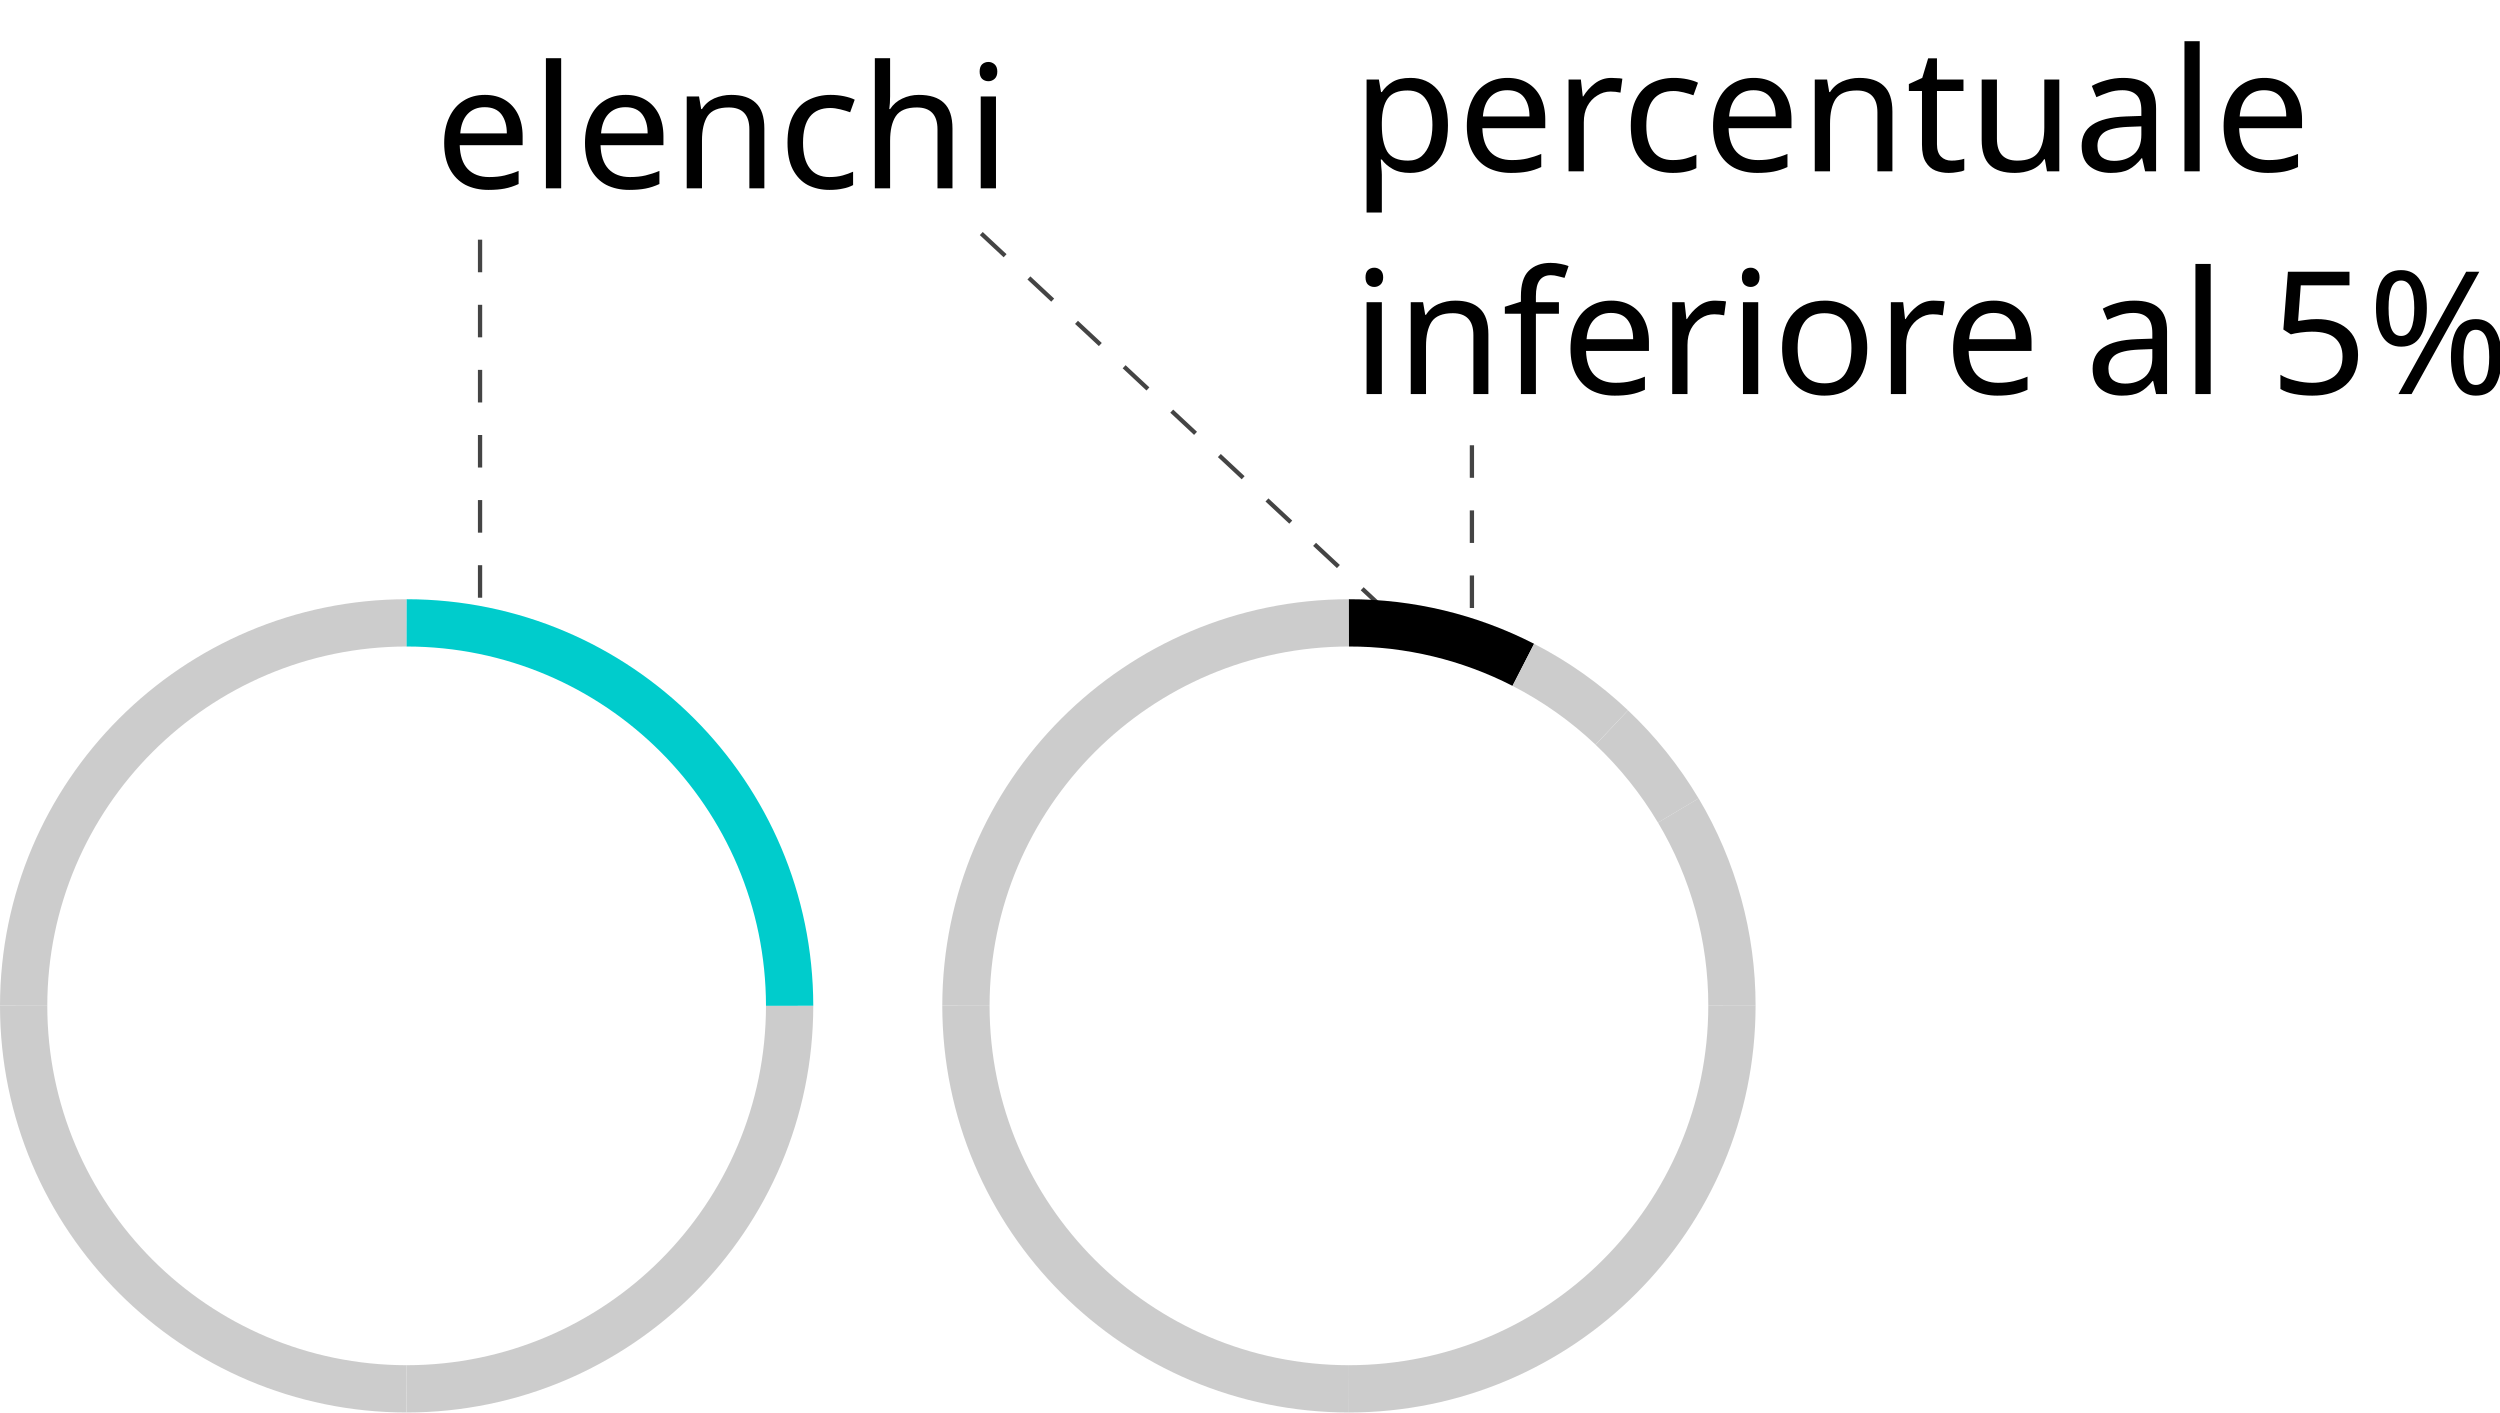
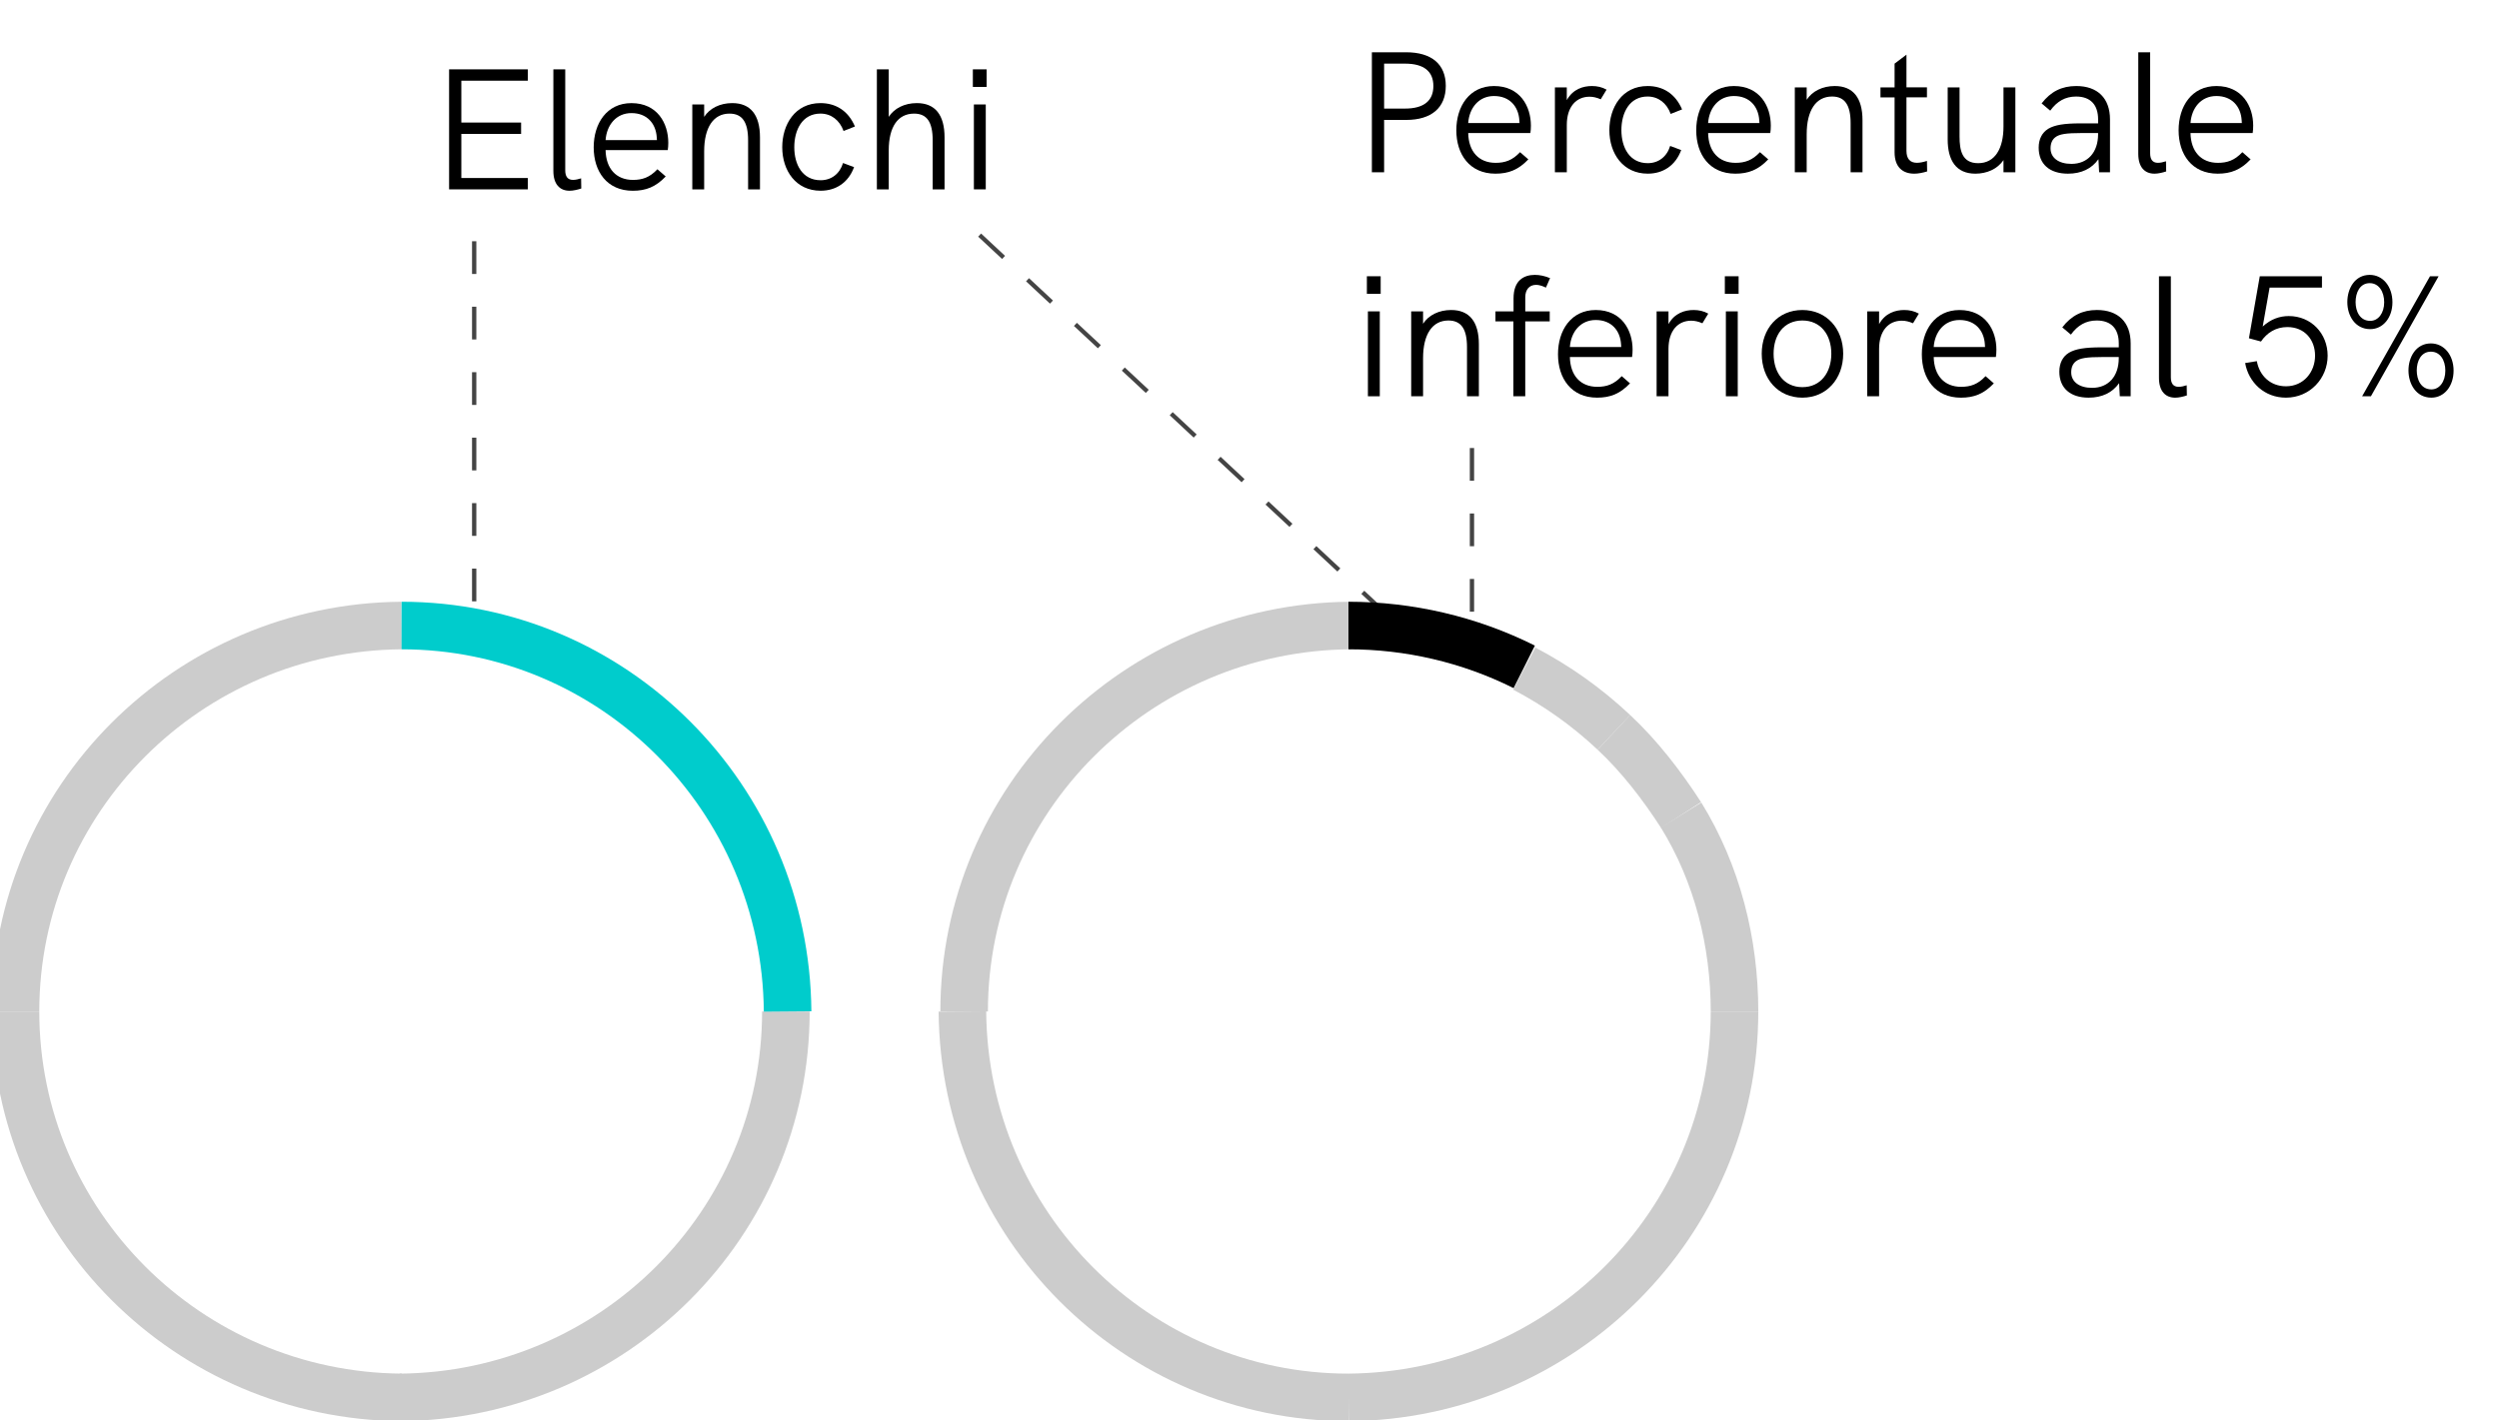
- <svg xmlns="http://www.w3.org/2000/svg" width="145.922" height="82.446" viewBox="0 0 145.922 82.446">
-   <g id="Raggruppa_4043" data-name="Raggruppa 4043" transform="translate(-0.301 35.006)">
-     <g id="Raggruppa_4040" data-name="Raggruppa 4040">
-       <g id="Group_299" data-name="Group 299">
-         <g id="Group-3-2" transform="translate(77.309 129.497) rotate(-90)">
-           <path id="Path-6-2" d="M138.513,10.427H127.734" transform="translate(0 -1.521)" fill="none" stroke="#444" stroke-width="0.25" stroke-dasharray="1.9 1.9" />
-         </g>
-         <g id="Group-3-2-2" data-name="Group-3-2" transform="translate(170.122 95.753) rotate(-137)">
-           <path id="Path-6-2-2" data-name="Path-6-2" d="M162.191,10.427H127.734" transform="translate(0 -1.521)" fill="none" stroke="#444" stroke-width="0.25" stroke-dasharray="1.9 1.9" />
-         </g>
-         <g id="Group-3-2-3" data-name="Group-3-2" transform="translate(19.415 129.496) rotate(-90)">
-           <path id="Path-6-2-3" data-name="Path-6-2" d="M150.512,10.427H127.734" transform="translate(0 -1.521)" fill="none" stroke="#444" stroke-width="0.25" stroke-dasharray="1.9 1.9" />
-         </g>
-         <g id="Group_273" data-name="Group 273" transform="translate(1.771 -17)">
-           <g id="Raggruppa_4038" data-name="Raggruppa 4038">
-             <g id="Group_272" data-name="Group 272">
-               <text id="elenchi" transform="translate(23.91 -7.015)" font-size="10" font-family="HKGrotesk-Regular, HK Grotesk" style="isolation: isolate">
-                 <tspan x="0" y="0">elenchi</tspan>
-               </text>
-             </g>
-           </g>
-         </g>
+ <svg xmlns="http://www.w3.org/2000/svg" version="1.1" id="Livello_1" x="0px" y="0px" viewBox="0 0 145 82.4" enable-background="new 0 0 145 82.4" xml:space="preserve">
+   <path id="Path-6-2" fill="none" stroke="#444444" stroke-width="0.25" stroke-dasharray="1.9,1.9" d="M85.408,26.003v10.8" />
+   <path id="Path-6-2-2" fill="none" stroke="#444444" stroke-width="0.25" stroke-dasharray="1.9,1.9" d="M56.841,13.645  l25.232,23.529" />
+   <path id="Path-6-2-3" fill="none" stroke="#444444" stroke-width="0.25" stroke-dasharray="1.9,1.9" d="M27.514,14.002v22.8" />
+   <g id="Raggruppa_4038">
+     <g id="Group_272">
+       <g enable-background="new    ">
+         <path d="M26.058,4.025h4.568v0.659h-3.858v2.429h3.468v0.66h-3.468v2.559h3.858v0.659h-4.568V4.025     z" />
+         <path d="M32.108,9.922V4.025h0.689v5.856c0,0.34,0.12,0.56,0.45,0.56     c0.15,0,0.32-0.04,0.47-0.09l0.01,0.59c-0.21,0.069-0.46,0.13-0.68,0.13     C32.478,11.071,32.108,10.691,32.108,9.922z" />
+         <path d="M38.746,8.713H35.138c0.02,1.079,0.62,1.729,1.589,1.729c0.54,0,0.969-0.14,1.419-0.619     l0.48,0.419c-0.58,0.61-1.149,0.83-1.909,0.83c-1.499,0-2.269-1.119-2.269-2.519     c0-1.39,0.76-2.568,2.189-2.568c1.509,0,2.139,1.179,2.139,2.298     C38.776,8.423,38.766,8.593,38.746,8.713z M35.138,8.133h2.979c0-0.021-0.01-0.07-0.01-0.16     c-0.05-0.8-0.56-1.409-1.469-1.409C35.748,6.563,35.198,7.264,35.138,8.133z" />
+         <path d="M44.096,7.973v3.019h-0.689V8.143c0-1.06-0.34-1.549-1.08-1.549     c-0.93,0-1.469,0.8-1.469,2.188v2.209h-0.689V6.063h0.689V6.783     c0.32-0.499,0.919-0.799,1.629-0.799C43.546,5.984,44.096,6.664,44.096,7.973z" />
+         <path d="M45.388,8.543c0-1.3,0.73-2.559,2.219-2.559c0.879,0,1.609,0.439,1.999,1.358l-0.66,0.261     c-0.229-0.63-0.719-1.01-1.339-1.01c-1.05,0-1.52,0.939-1.52,1.949     c0,1.009,0.47,1.919,1.529,1.919c0.62,0,1.109-0.37,1.299-1l0.64,0.24     c-0.33,0.899-1.049,1.369-1.939,1.369C46.188,11.071,45.388,9.912,45.388,8.543z" />
+         <path d="M54.806,7.973v3.019H54.117V8.143c0-1.069-0.34-1.549-1.08-1.549     c-0.939,0-1.469,0.77-1.469,2.129v2.269h-0.689V4.025h0.689V6.783     c0.32-0.499,0.919-0.799,1.629-0.799C54.256,5.984,54.806,6.664,54.806,7.973z" />
+         <path d="M56.448,4.025h0.799v1.02h-0.799V4.025z M56.508,6.063h0.689v4.928H56.508V6.063z" />
      </g>
    </g>
-     <g id="Ellipse_22" data-name="Ellipse 22">
-       <path id="Path_89" data-name="Path 89" d="M24.036,1.35h0" fill="none" stroke="#5151fc" stroke-linejoin="round" stroke-width="2.684" />
-       <path id="Path_89-2" data-name="Path 89" d="M24.036,46.06A22.379,22.379,0,0,1,1.681,23.7" fill="none" stroke="#ccc" stroke-miterlimit="10" stroke-width="2.76" />
-       <path id="Path_89-3" data-name="Path 89" d="M1.681,23.7A22.379,22.379,0,0,1,24.036,1.35" fill="none" stroke="#ccc" stroke-miterlimit="10" stroke-width="2.76" />
-       <path id="Path_90" data-name="Path 90" d="M46.391,23.7A22.379,22.379,0,0,1,24.036,46.06" fill="none" stroke="#ccc" stroke-miterlimit="10" stroke-width="2.76" />
-       <path id="Path_90-2" data-name="Path 90" d="M24.036,1.35" fill="none" stroke="#f36" stroke-miterlimit="10" stroke-width="2.76" />
-       <path id="Path_90-3" data-name="Path 90" d="M24.036,1.35A22.38,22.38,0,0,1,46.391,23.7" fill="none" stroke="#0cc" stroke-miterlimit="10" stroke-width="2.76" />
-     </g>
-     <text id="percentuale_inferiore_al_5_" data-name="percentuale inferiore al 5%" transform="translate(79.223 -35.006)" font-size="10" font-family="HKGrotesk-Regular, HK Grotesk">
-       <tspan x="0" y="10">percentuale </tspan>
-       <tspan x="0" y="23">inferiore al 5%</tspan>
-     </text>
-     <g id="Raggruppa_4044" data-name="Raggruppa 4044" transform="translate(-31.957)">
-       <path id="Path_89-4" data-name="Path 89" d="M110.994,46.06A22.379,22.379,0,0,1,88.638,23.7" fill="none" stroke="#ccc" stroke-miterlimit="10" stroke-width="2.76" />
-       <path id="Path_89-5" data-name="Path 89" d="M88.638,23.7A22.38,22.38,0,0,1,110.994,1.35" fill="none" stroke="#ccc" stroke-miterlimit="10" stroke-width="2.76" />
-       <path id="Path_90-4" data-name="Path 90" d="M133.349,23.7A22.379,22.379,0,0,1,110.994,46.06" fill="none" stroke="#ccc" stroke-miterlimit="10" stroke-width="2.76" />
-       <path id="Path_90-5" data-name="Path 90" d="M130.218,12.3a22.225,22.225,0,0,1,3.131,11.4" fill="none" stroke="#ccc" stroke-miterlimit="10" stroke-width="2.76" />
-       <path id="Path_90-6" data-name="Path 90" d="M126.336,7.46a22.475,22.475,0,0,1,3.882,4.844" fill="none" stroke="#ccc" stroke-miterlimit="10" stroke-width="2.76" />
-       <path id="Path_90-7" data-name="Path 90" d="M110.994,1.35A22.228,22.228,0,0,1,121.172,3.8" fill="none" stroke="#000" stroke-miterlimit="10" stroke-width="2.76" />
-       <path id="Path_90-8" data-name="Path 90" d="M121.172,3.8a22.452,22.452,0,0,1,5.164,3.656" fill="none" stroke="#ccc" stroke-miterlimit="10" stroke-width="2.76" />
-     </g>
  </g>
+   <path id="Path_89" fill="none" stroke="#5151FC" stroke-width="2.684" stroke-linejoin="round" d="M23.299,36.306L23.299,36.306" />
+   <path id="Path_89-2" fill="none" stroke="#CCCCCC" stroke-width="2.76" stroke-miterlimit="10" d="M23.299,81.106  c-12.4-0.1-22.4-10.1-22.4-22.4" />
+   <path id="Path_89-3" fill="none" stroke="#CCCCCC" stroke-width="2.76" stroke-miterlimit="10" d="M0.899,58.706  c0-12.3,10-22.3,22.4-22.4" />
+   <path id="Path_90" fill="none" stroke="#CCCCCC" stroke-width="2.76" stroke-miterlimit="10" d="M45.599,58.706  c0,12.3-10,22.3-22.4,22.4" />
+   <path id="Path_90-2" fill="none" stroke="#FF3366" stroke-width="2.76" stroke-miterlimit="10" d="M23.299,36.306" />
+   <path id="Path_90-3" fill="none" stroke="#00CCCC" stroke-width="2.76" stroke-miterlimit="10" d="M23.299,36.306  c12.3,0,22.3,10,22.4,22.4" />
+   <g enable-background="new    ">
+     <path d="M79.601,3.034h1.989c1.479,0,2.299,0.699,2.299,1.948c0,1.27-0.83,1.979-2.299,1.979h-1.279   V10h-0.71V3.034z M81.52,6.302c1.09,0,1.649-0.449,1.649-1.309c0-0.86-0.56-1.3-1.649-1.3   h-1.209v2.608H81.52z" />
+     <path d="M88.798,7.722h-3.607c0.02,1.079,0.619,1.729,1.589,1.729c0.54,0,0.97-0.14,1.419-0.619   L88.679,9.25c-0.58,0.61-1.149,0.83-1.909,0.83c-1.499,0-2.269-1.119-2.269-2.519   c0-1.39,0.76-2.568,2.188-2.568c1.509,0,2.139,1.179,2.139,2.298   C88.828,7.432,88.818,7.602,88.798,7.722z M85.19,7.142h2.979c0-0.021-0.011-0.07-0.011-0.16   c-0.05-0.8-0.56-1.409-1.469-1.409C85.8,5.572,85.25,6.272,85.19,7.142z" />
+     <path d="M93.219,5.203L92.879,5.763c-0.229-0.101-0.439-0.15-0.649-0.15   c-0.76,0-1.319,0.569-1.319,1.64V10H90.221V5.072h0.689V5.812c0.36-0.649,0.96-0.819,1.459-0.819   C92.669,4.993,92.949,5.053,93.219,5.203z" />
+     <path d="M93.381,7.552c0-1.3,0.729-2.559,2.219-2.559c0.88,0,1.609,0.439,1.999,1.358L96.938,6.612   c-0.229-0.63-0.719-1.01-1.339-1.01c-1.05,0-1.52,0.939-1.52,1.949   c0,1.009,0.47,1.919,1.529,1.919c0.62,0,1.109-0.37,1.3-1l0.64,0.24   c-0.33,0.899-1.05,1.369-1.939,1.369C94.181,10.08,93.381,8.921,93.381,7.552z" />
+     <path d="M102.718,7.722h-3.607c0.02,1.079,0.619,1.729,1.589,1.729c0.54,0,0.97-0.14,1.419-0.619   L102.599,9.25c-0.58,0.61-1.149,0.83-1.909,0.83c-1.499,0-2.269-1.119-2.269-2.519   c0-1.39,0.76-2.568,2.188-2.568c1.509,0,2.139,1.179,2.139,2.298   C102.748,7.432,102.738,7.602,102.718,7.722z M99.11,7.142h2.979c0-0.021-0.011-0.07-0.011-0.16   c-0.05-0.8-0.56-1.409-1.469-1.409C99.72,5.572,99.17,6.272,99.11,7.142z" />
+     <path d="M108.068,6.981V10h-0.689V7.151c0-1.06-0.34-1.549-1.079-1.549   c-0.93,0-1.47,0.8-1.47,2.188V10h-0.689V5.072h0.689v0.72c0.32-0.499,0.92-0.799,1.629-0.799   C107.519,4.993,108.068,5.673,108.068,6.981z" />
+     <path d="M111.819,9.95c-0.26,0.08-0.52,0.13-0.749,0.13c-0.66,0-1.14-0.37-1.14-1.239V5.652   h-0.819V5.072h0.819V3.693l0.689-0.52v1.898h1.189v0.58h-1.189v3.099   c0,0.479,0.22,0.699,0.609,0.699c0.17,0,0.36-0.04,0.58-0.109L111.819,9.95z" />
+     <path d="M116.938,5.072V10h-0.689V9.29c-0.351,0.53-0.979,0.79-1.63,0.79   c-1.119,0-1.608-0.77-1.608-1.989V5.072h0.689V7.921c0,0.8,0.14,1.55,1.079,1.55   c0.979,0,1.47-0.85,1.47-2.129V5.072H116.938z" />
+     <path d="M122.429,6.932V10h-0.63l-0.04-0.76c-0.39,0.55-0.989,0.84-1.77,0.84   c-1.069,0-1.698-0.56-1.698-1.51c0-0.499,0.199-0.879,0.56-1.099   c0.38-0.22,0.909-0.311,1.879-0.311h1.009V6.932c0-0.859-0.449-1.329-1.279-1.329   c-0.619,0-1.099,0.27-1.499,0.819l-0.499-0.42c0.529-0.689,1.169-1.009,2.009-1.009   C121.709,4.993,122.429,5.702,122.429,6.932z M121.738,7.791V7.722h-0.949   c-0.909,0-1.299,0.06-1.539,0.249c-0.18,0.141-0.27,0.36-0.27,0.64   c0,0.55,0.47,0.9,1.209,0.9C121.139,9.511,121.738,8.841,121.738,7.791z" />
+     <path d="M124.07,8.931V3.034h0.689v5.856c0,0.34,0.12,0.56,0.45,0.56   c0.149,0,0.319-0.04,0.47-0.09l0.01,0.59c-0.21,0.069-0.46,0.13-0.68,0.13   C124.44,10.08,124.07,9.7,124.07,8.931z" />
+     <path d="M130.708,7.722h-3.608c0.021,1.079,0.62,1.729,1.59,1.729c0.539,0,0.969-0.14,1.419-0.619   L130.588,9.25c-0.579,0.61-1.149,0.83-1.909,0.83c-1.499,0-2.269-1.119-2.269-2.519   c0-1.39,0.76-2.568,2.189-2.568c1.509,0,2.139,1.179,2.139,2.298   C130.738,7.432,130.728,7.602,130.708,7.722z M127.1,7.142h2.979c0-0.021-0.01-0.07-0.01-0.16   c-0.05-0.8-0.56-1.409-1.469-1.409C127.71,5.572,127.16,6.272,127.1,7.142z" />
+   </g>
+   <g enable-background="new    ">
+     <path d="M79.311,16.034h0.8v1.02h-0.8V16.034z M79.371,18.072h0.689V23h-0.689V18.072z" />
+     <path d="M85.809,19.981V23h-0.689v-2.849c0-1.06-0.34-1.549-1.08-1.549   c-0.93,0-1.469,0.8-1.469,2.188V23h-0.689v-4.928h0.689v0.72   c0.319-0.499,0.919-0.799,1.629-0.799C85.259,17.993,85.809,18.673,85.809,19.981z" />
+     <path d="M87.811,18.652h-1.04v-0.58h1.05v-0.759c0-1.05,0.609-1.359,1.239-1.359   c0.27,0,0.569,0.06,0.88,0.189l-0.24,0.55c-0.21-0.1-0.399-0.16-0.569-0.16   c-0.391,0-0.63,0.271-0.63,0.729v0.81h1.419v0.58H88.5V23h-0.689V18.652z" />
+     <path d="M94.698,20.722h-3.608c0.021,1.079,0.62,1.729,1.59,1.729c0.539,0,0.969-0.14,1.419-0.619   L94.578,22.25c-0.579,0.61-1.149,0.83-1.909,0.83c-1.499,0-2.269-1.119-2.269-2.519   c0-1.39,0.76-2.568,2.189-2.568c1.509,0,2.139,1.179,2.139,2.298   C94.729,20.432,94.718,20.602,94.698,20.722z M91.09,20.142h2.979c0-0.021-0.01-0.07-0.01-0.16   c-0.05-0.8-0.56-1.409-1.469-1.409C91.7,18.572,91.15,19.272,91.09,20.142z" />
+     <path d="M99.119,18.203L98.779,18.763c-0.229-0.101-0.439-0.15-0.649-0.15   c-0.76,0-1.319,0.569-1.319,1.64V23h-0.689v-4.928h0.689v0.74   c0.359-0.649,0.959-0.819,1.459-0.819C98.569,17.993,98.85,18.053,99.119,18.203z" />
+     <path d="M100.081,16.034h0.799v1.02h-0.799V16.034z M100.141,18.072h0.689V23h-0.689V18.072z" />
+     <path d="M102.221,20.531c0-1.459,0.949-2.538,2.358-2.538c1.399,0,2.369,1.079,2.369,2.538   c0,1.449-0.96,2.549-2.369,2.549S102.221,21.99,102.221,20.531z M106.259,20.531   c0-1.119-0.63-1.929-1.68-1.929c-1.06,0-1.669,0.819-1.669,1.929   c0,1.119,0.62,1.939,1.669,1.939C105.639,22.471,106.259,21.631,106.259,20.531z" />
+     <path d="M111.339,18.203l-0.34,0.56c-0.229-0.101-0.439-0.15-0.649-0.15   c-0.76,0-1.319,0.569-1.319,1.64V23h-0.689v-4.928h0.689v0.74   c0.359-0.649,0.959-0.819,1.459-0.819C110.789,17.993,111.069,18.053,111.339,18.203z" />
+     <path d="M115.808,20.722h-3.607c0.02,1.079,0.619,1.729,1.589,1.729c0.54,0,0.97-0.14,1.419-0.619   l0.48,0.419c-0.58,0.61-1.149,0.83-1.909,0.83c-1.499,0-2.269-1.119-2.269-2.519   c0-1.39,0.76-2.568,2.188-2.568c1.509,0,2.139,1.179,2.139,2.298   C115.838,20.432,115.828,20.602,115.808,20.722z M112.2,20.142h2.979c0-0.021-0.011-0.07-0.011-0.16   c-0.05-0.8-0.56-1.409-1.469-1.409C112.81,18.572,112.26,19.272,112.2,20.142z" />
+     <path d="M123.628,19.932V23h-0.63l-0.04-0.76c-0.39,0.55-0.989,0.84-1.769,0.84   c-1.069,0-1.699-0.56-1.699-1.51c0-0.499,0.2-0.879,0.56-1.099   c0.38-0.22,0.91-0.311,1.879-0.311h1.01v-0.229c0-0.859-0.45-1.329-1.279-1.329   c-0.62,0-1.1,0.27-1.499,0.819l-0.5-0.42c0.529-0.689,1.169-1.009,2.009-1.009   C122.908,17.993,123.628,18.702,123.628,19.932z M122.938,20.791v-0.069h-0.949   c-0.91,0-1.3,0.06-1.539,0.249c-0.181,0.141-0.271,0.36-0.271,0.64   c0,0.55,0.47,0.9,1.21,0.9C122.339,22.511,122.938,21.841,122.938,20.791z" />
+     <path d="M125.271,21.931v-5.896h0.689v5.856c0,0.34,0.12,0.56,0.449,0.56   c0.15,0,0.32-0.04,0.47-0.09l0.011,0.59c-0.21,0.069-0.46,0.13-0.68,0.13   C125.64,23.08,125.271,22.7,125.271,21.931z" />
+     <path d="M135.058,20.642c0,1.319-1.029,2.438-2.419,2.438c-1.259,0-2.169-0.89-2.368-2.009l0.679-0.11   c0.15,0.84,0.78,1.459,1.689,1.459c1.029,0,1.689-0.829,1.689-1.778   c0-0.92-0.6-1.659-1.609-1.659c-0.67,0-1.18,0.33-1.529,0.839l-0.699-0.189l0.629-3.598h3.608   v0.659h-3.038l-0.4,2.259c0.47-0.439,1-0.609,1.51-0.609   C134.108,18.343,135.058,19.362,135.058,20.642z" />
+     <path d="M136.2,17.533c0-0.79,0.439-1.579,1.299-1.579c0.77,0,1.319,0.68,1.319,1.589   c0,0.89-0.54,1.56-1.289,1.56C136.649,19.103,136.2,18.322,136.2,17.533z M138.339,17.543   c0-0.6-0.3-1.109-0.84-1.109c-0.579,0-0.819,0.56-0.819,1.1c0,0.539,0.25,1.089,0.85,1.089   C137.999,18.622,138.339,18.173,138.339,17.543z M140.997,16.034h0.5L137.569,23h-0.51L140.997,16.034z    M139.748,21.501c0-0.779,0.439-1.569,1.299-1.569c0.77,0,1.319,0.68,1.319,1.579   s-0.539,1.569-1.289,1.569C140.188,23.08,139.748,22.28,139.748,21.501z M141.887,21.511   c0-0.59-0.29-1.1-0.84-1.1c-0.569,0-0.819,0.55-0.819,1.09s0.25,1.1,0.85,1.1   C141.557,22.601,141.887,22.141,141.887,21.511z" />
+   </g>
+   <path id="Path_89-4" fill="none" stroke="#CCCCCC" stroke-width="2.76" stroke-miterlimit="10" d="M78.242,81.106  c-12.3,0-22.3-10-22.4-22.4" />
+   <path id="Path_89-5" fill="none" stroke="#CCCCCC" stroke-width="2.76" stroke-miterlimit="10" d="M55.942,58.706  c0-12.3,10-22.3,22.4-22.4" />
+   <path id="Path_90-4" fill="none" stroke="#CCCCCC" stroke-width="2.76" stroke-miterlimit="10" d="M100.642,58.706  c0,12.3-10,22.3-22.4,22.4" />
+   <path id="Path_90-5" fill="none" stroke="#CCCCCC" stroke-width="2.76" stroke-miterlimit="10" d="M97.542,47.306  c2.1,3.4,3.1,7.4,3.1,11.4" />
+   <path id="Path_90-6" fill="none" stroke="#CCCCCC" stroke-width="2.76" stroke-miterlimit="10" d="M93.642,42.506  c1.5,1.4,2.8,3.1,3.9,4.8" />
+   <path id="Path_90-7" fill="none" stroke="#000000" stroke-width="2.76" stroke-miterlimit="10" d="M78.242,36.306  c3.5,0,7,0.8,10.2,2.4" />
+   <path id="Path_90-8" fill="none" stroke="#CCCCCC" stroke-width="2.76" stroke-miterlimit="10" d="M88.442,38.806  c1.9,1,3.6,2.2,5.2,3.7" />
</svg>
